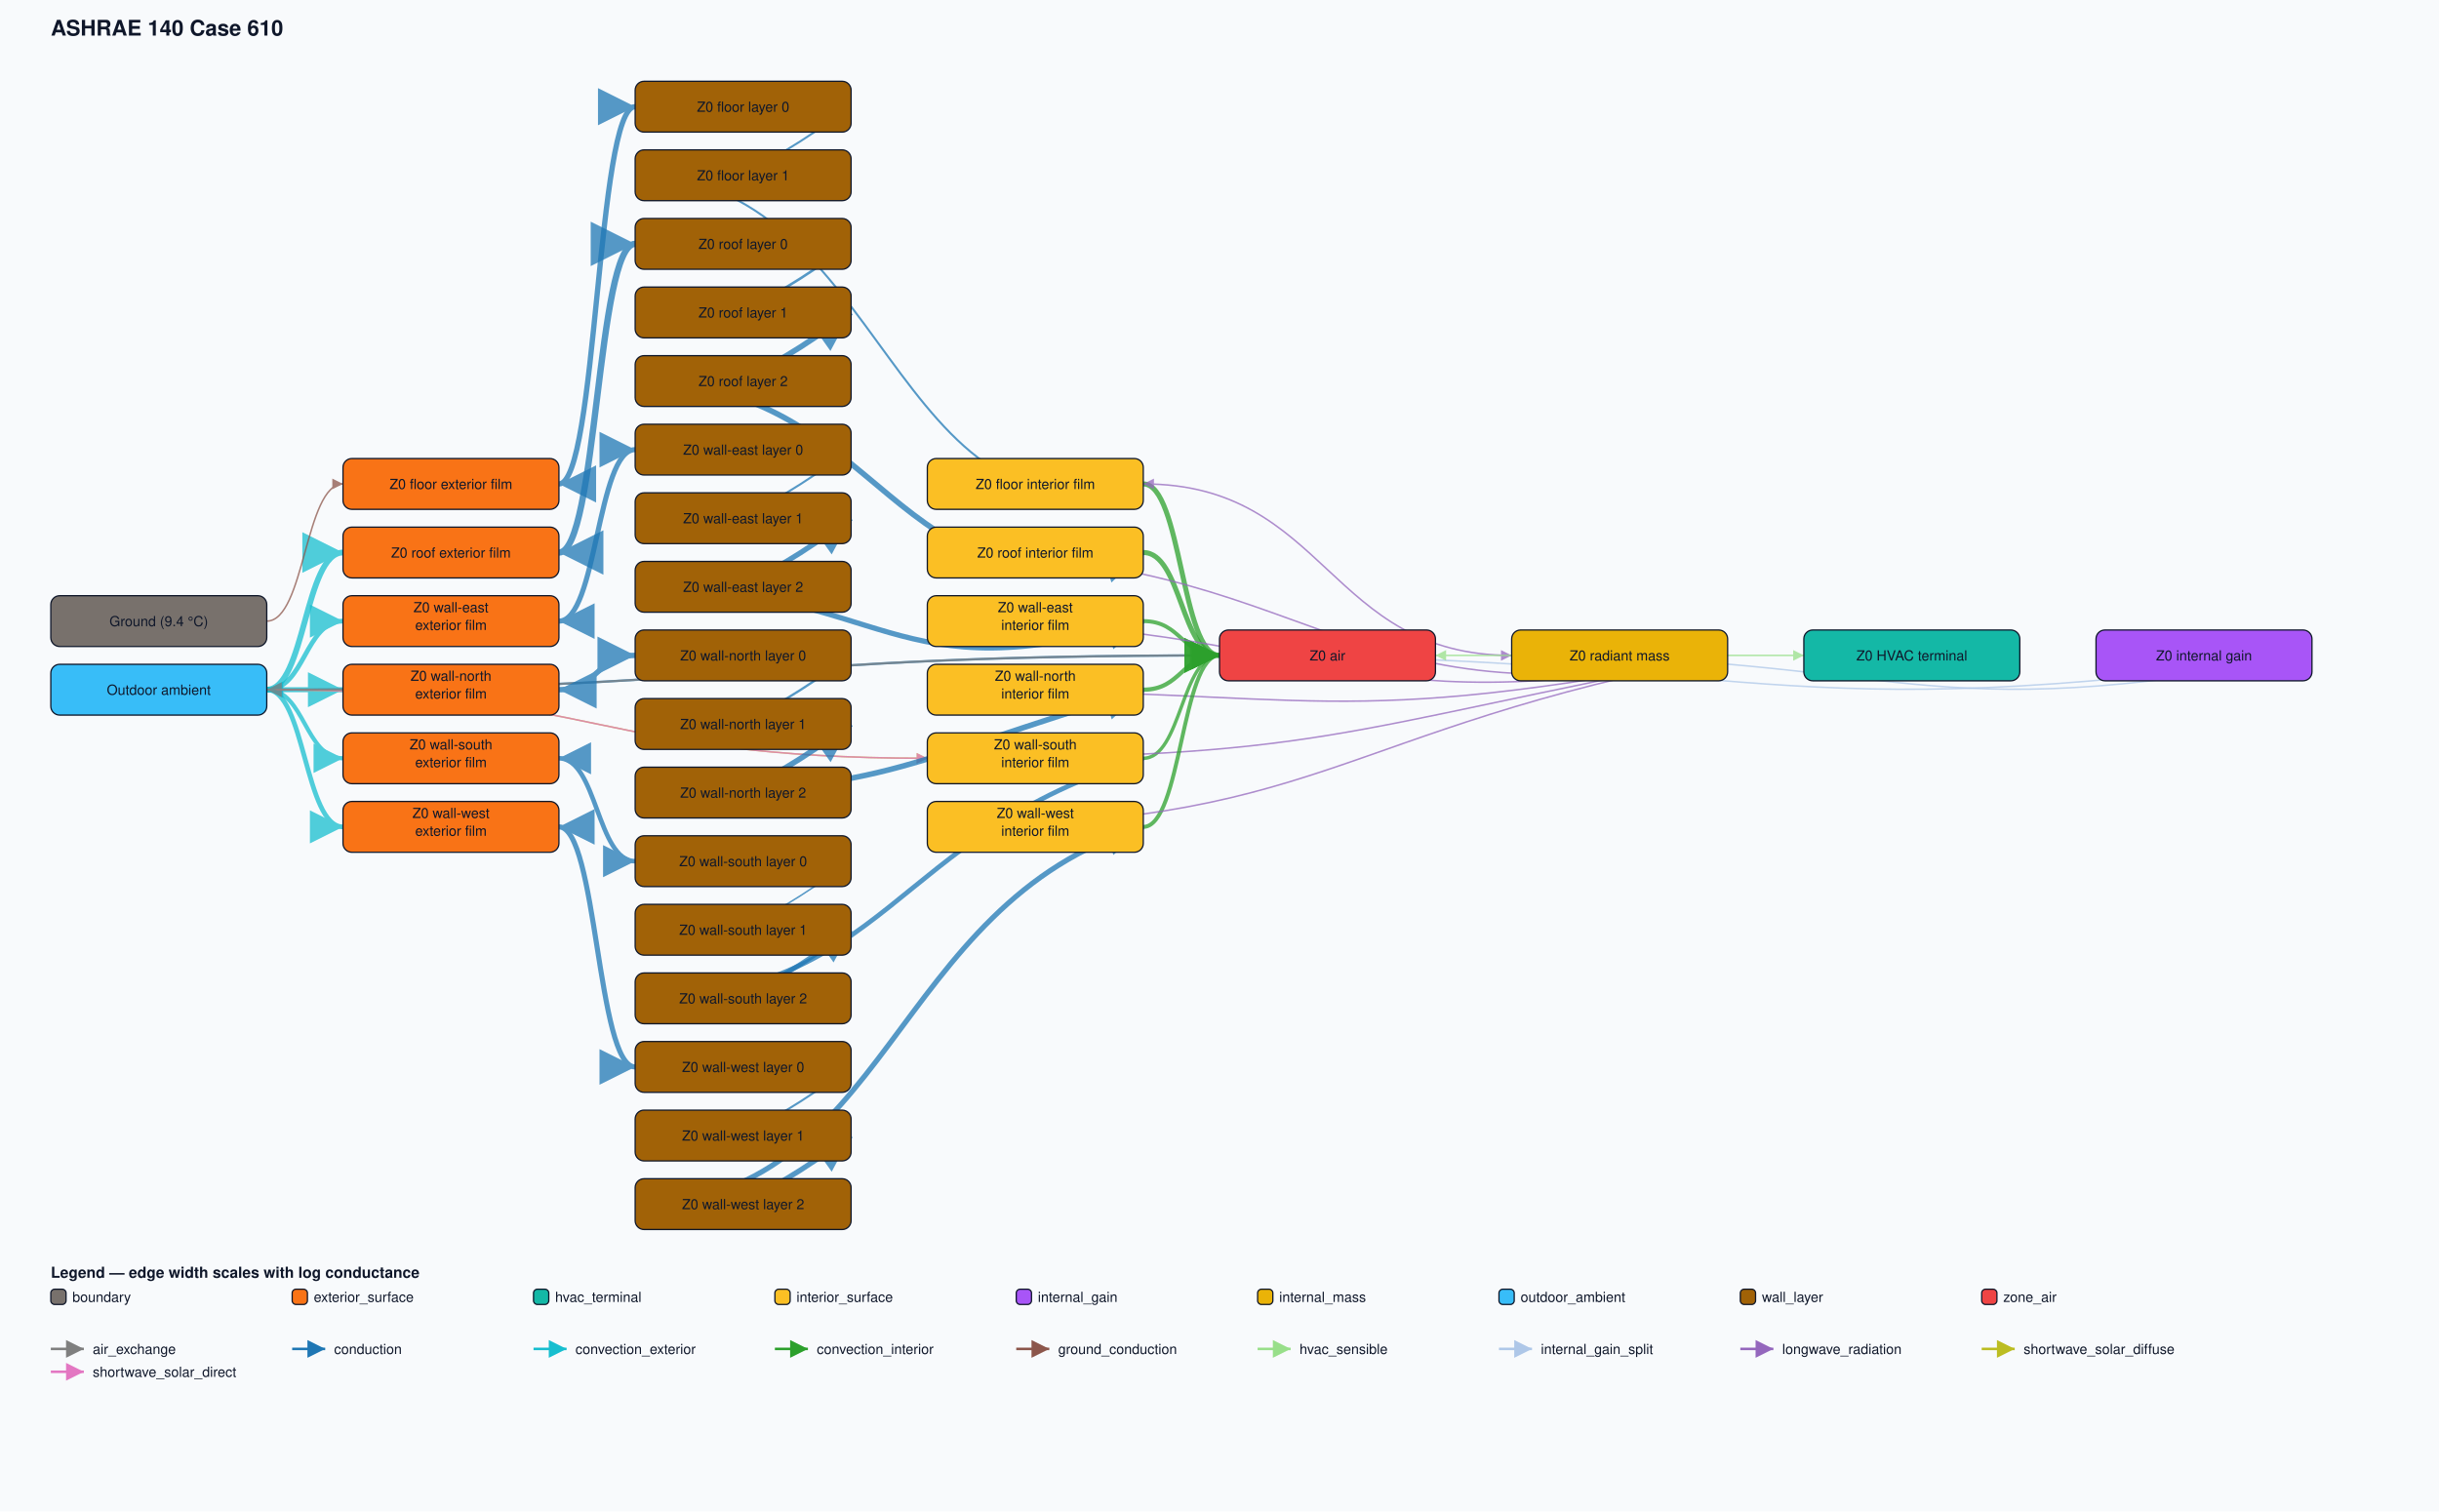
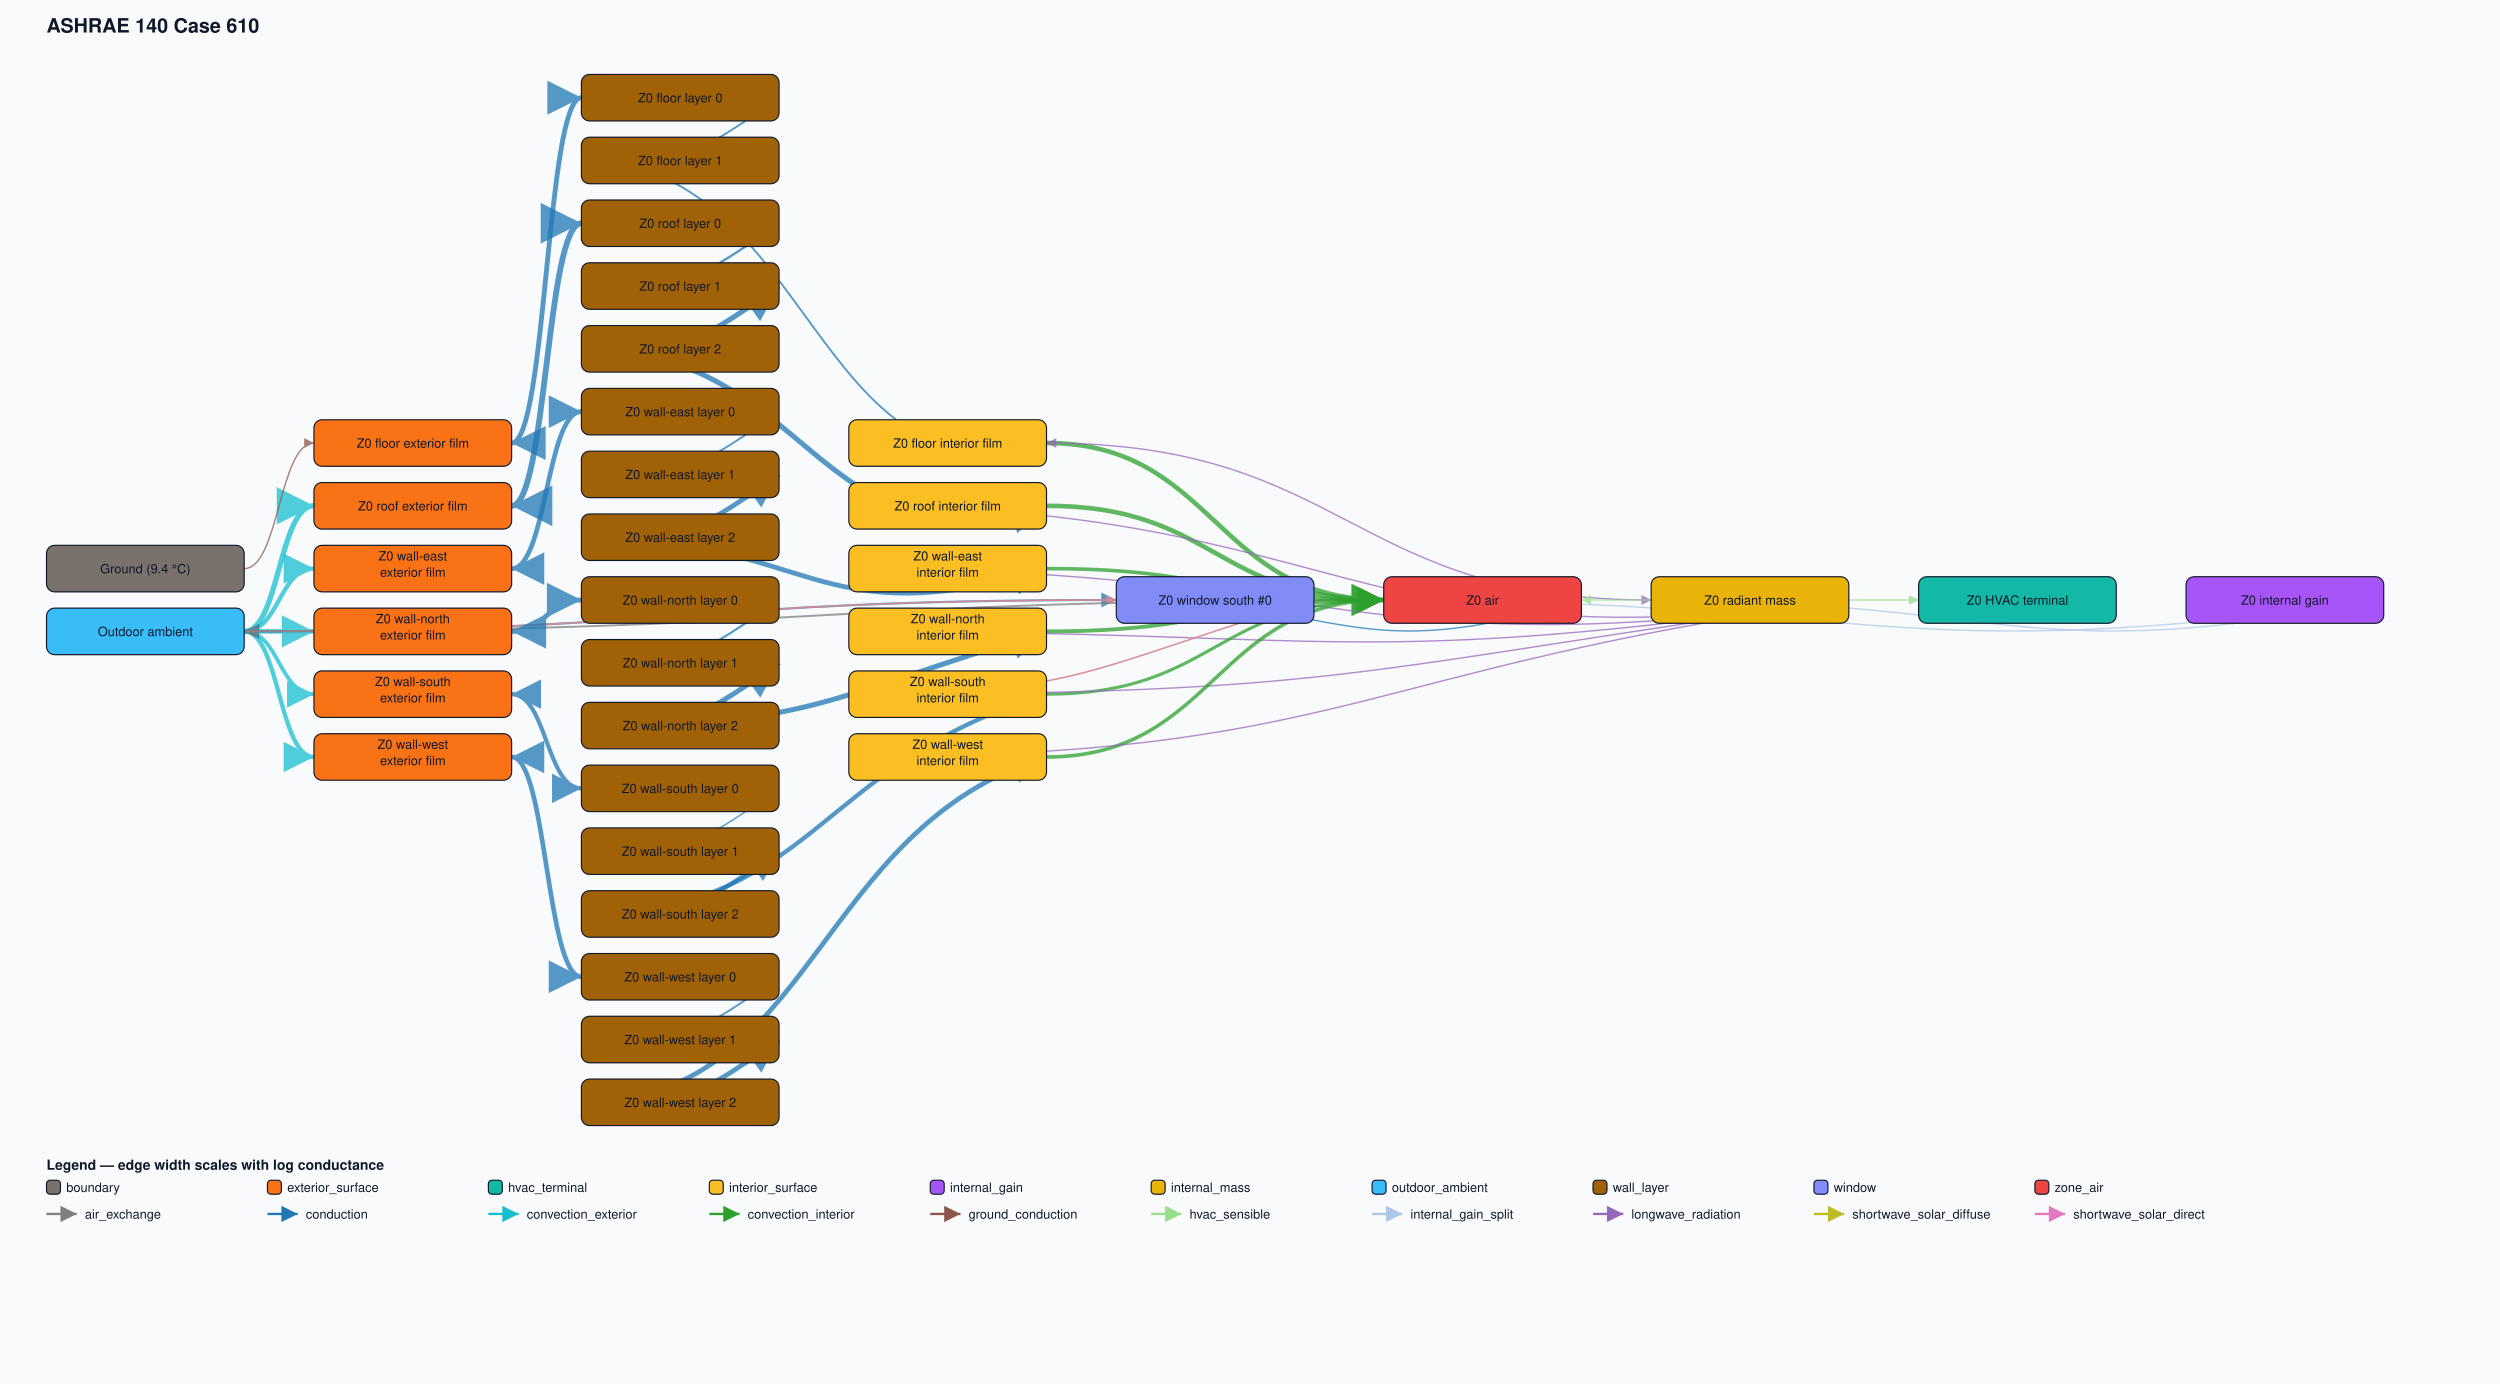
- <svg xmlns="http://www.w3.org/2000/svg" width="1920" height="1190" viewBox="0 0 1920 1190" font-family="Helvetica,Arial,sans-serif" role="img">
-   <rect width="1920" height="1190" fill="#f8fafc" />
+ <svg xmlns="http://www.w3.org/2000/svg" width="2150" height="1190" viewBox="0 0 2150 1190" font-family="Helvetica,Arial,sans-serif" role="img">
+   <rect width="2150" height="1190" fill="#f8fafc" />
  <text x="40" y="28" font-size="17" font-weight="bold" fill="#0f172a">ASHRAE 140 Case 610</text>
  <defs>
    <marker id="arrow0" viewBox="0 0 10 10" refX="10" refY="5" markerWidth="7" markerHeight="7" orient="auto-start-reverse">
      <path d="M 0 0 L 10 5 L 0 10 z" fill="#7f7f7f" />
    </marker>
    <marker id="arrow1" viewBox="0 0 10 10" refX="10" refY="5" markerWidth="7" markerHeight="7" orient="auto-start-reverse">
      <path d="M 0 0 L 10 5 L 0 10 z" fill="#1f77b4" />
    </marker>
    <marker id="arrow2" viewBox="0 0 10 10" refX="10" refY="5" markerWidth="7" markerHeight="7" orient="auto-start-reverse">
      <path d="M 0 0 L 10 5 L 0 10 z" fill="#17becf" />
    </marker>
    <marker id="arrow3" viewBox="0 0 10 10" refX="10" refY="5" markerWidth="7" markerHeight="7" orient="auto-start-reverse">
      <path d="M 0 0 L 10 5 L 0 10 z" fill="#2ca02c" />
    </marker>
    <marker id="arrow4" viewBox="0 0 10 10" refX="10" refY="5" markerWidth="7" markerHeight="7" orient="auto-start-reverse">
      <path d="M 0 0 L 10 5 L 0 10 z" fill="#8c564b" />
    </marker>
    <marker id="arrow5" viewBox="0 0 10 10" refX="10" refY="5" markerWidth="7" markerHeight="7" orient="auto-start-reverse">
      <path d="M 0 0 L 10 5 L 0 10 z" fill="#98df8a" />
    </marker>
    <marker id="arrow6" viewBox="0 0 10 10" refX="10" refY="5" markerWidth="7" markerHeight="7" orient="auto-start-reverse">
      <path d="M 0 0 L 10 5 L 0 10 z" fill="#aec7e8" />
    </marker>
    <marker id="arrow7" viewBox="0 0 10 10" refX="10" refY="5" markerWidth="7" markerHeight="7" orient="auto-start-reverse">
      <path d="M 0 0 L 10 5 L 0 10 z" fill="#9467bd" />
    </marker>
    <marker id="arrow8" viewBox="0 0 10 10" refX="10" refY="5" markerWidth="7" markerHeight="7" orient="auto-start-reverse">
      <path d="M 0 0 L 10 5 L 0 10 z" fill="#bcbd22" />
    </marker>
    <marker id="arrow9" viewBox="0 0 10 10" refX="10" refY="5" markerWidth="7" markerHeight="7" orient="auto-start-reverse">
      <path d="M 0 0 L 10 5 L 0 10 z" fill="#e377c2" />
    </marker>
  </defs>
-   <path d="M 210.0 543.0 C 585.0 543.0, 585.0 516.0, 960.0 516.0" fill="none" stroke="#1f77b4" stroke-width="1.84" opacity="0.75" marker-end="url(#arrow1)" marker-start="url(#arrow1)" />
  <path d="M 210.0 543.0 C 240.0 543.0, 240.0 435.0, 270.0 435.0" fill="none" stroke="#17becf" stroke-width="4.57" opacity="0.75" marker-end="url(#arrow2)" />
  <path d="M 210.0 543.0 C 240.0 543.0, 240.0 489.0, 270.0 489.0" fill="none" stroke="#17becf" stroke-width="3.72" opacity="0.75" marker-end="url(#arrow2)" />
  <path d="M 210.0 543.0 C 240.0 543.0, 240.0 543.0, 270.0 543.0" fill="none" stroke="#17becf" stroke-width="3.94" opacity="0.75" marker-end="url(#arrow2)" />
  <path d="M 210.0 543.0 C 240.0 543.0, 240.0 597.0, 270.0 597.0" fill="none" stroke="#17becf" stroke-width="3.31" opacity="0.75" marker-end="url(#arrow2)" />
-   <path d="M 210.0 543.0 C 470.0 543.0, 470.0 597.0, 730.0 597.0" fill="none" stroke="#bcbd22" stroke-width="1.20" opacity="0.75" marker-end="url(#arrow8)" />
-   <path d="M 210.0 543.0 C 470.0 543.0, 470.0 597.0, 730.0 597.0" fill="none" stroke="#e377c2" stroke-width="1.20" opacity="0.75" marker-end="url(#arrow9)" />
  <path d="M 210.0 543.0 C 240.0 543.0, 240.0 651.0, 270.0 651.0" fill="none" stroke="#17becf" stroke-width="3.72" opacity="0.75" marker-end="url(#arrow2)" />
-   <path d="M 210.0 543.0 C 585.0 543.0, 585.0 516.0, 960.0 516.0" fill="none" stroke="#7f7f7f" stroke-width="1.69" opacity="0.75" marker-end="url(#arrow0)" marker-start="url(#arrow0)" />
+   <path d="M 210.0 543.0 C 585.0 543.0, 585.0 516.0, 960.0 516.0" fill="none" stroke="#1f77b4" stroke-width="1.84" opacity="0.75" marker-end="url(#arrow1)" marker-start="url(#arrow1)" />
+   <path d="M 210.0 543.0 C 585.0 543.0, 585.0 516.0, 960.0 516.0" fill="none" stroke="#bcbd22" stroke-width="1.20" opacity="0.75" marker-end="url(#arrow8)" />
+   <path d="M 210.0 543.0 C 585.0 543.0, 585.0 516.0, 960.0 516.0" fill="none" stroke="#e377c2" stroke-width="1.20" opacity="0.75" marker-end="url(#arrow9)" />
+   <path d="M 210.0 543.0 C 700.0 543.0, 700.0 516.0, 1190.0 516.0" fill="none" stroke="#7f7f7f" stroke-width="1.69" opacity="0.75" marker-end="url(#arrow0)" marker-start="url(#arrow0)" />
  <path d="M 440.0 381.0 C 470.0 381.0, 470.0 84.0, 500.0 84.0" fill="none" stroke="#1f77b4" stroke-width="4.18" opacity="0.75" marker-end="url(#arrow1)" marker-start="url(#arrow1)" />
-   <path d="M 900.0 381.0 C 930.0 381.0, 930.0 516.0, 960.0 516.0" fill="none" stroke="#2ca02c" stroke-width="3.95" opacity="0.75" marker-end="url(#arrow3)" />
-   <path d="M 900.0 381.0 C 1045.0 381.0, 1045.0 516.0, 1190.0 516.0" fill="none" stroke="#9467bd" stroke-width="1.20" opacity="0.75" marker-end="url(#arrow7)" marker-start="url(#arrow7)" />
+   <path d="M 900.0 381.0 C 1045.0 381.0, 1045.0 516.0, 1190.0 516.0" fill="none" stroke="#2ca02c" stroke-width="3.95" opacity="0.75" marker-end="url(#arrow3)" />
+   <path d="M 900.0 381.0 C 1160.0 381.0, 1160.0 516.0, 1420.0 516.0" fill="none" stroke="#9467bd" stroke-width="1.20" opacity="0.75" marker-end="url(#arrow7)" marker-start="url(#arrow7)" />
  <path d="M 670.0 84.0 C 585.0 144.0, 585.0 138.0, 500.0 138.0" fill="none" stroke="#1f77b4" stroke-width="1.60" opacity="0.75" marker-end="url(#arrow1)" marker-start="url(#arrow1)" />
  <path d="M 900.0 381.0 C 700.0 441.0, 700.0 138.0, 500.0 138.0" fill="none" stroke="#1f77b4" stroke-width="1.60" opacity="0.75" marker-end="url(#arrow1)" marker-start="url(#arrow1)" />
-   <path d="M 1820.0 516.0 C 1390.0 576.0, 1390.0 516.0, 960.0 516.0" fill="none" stroke="#aec7e8" stroke-width="1.20" opacity="0.75" marker-end="url(#arrow6)" />
-   <path d="M 1820.0 516.0 C 1505.0 576.0, 1505.0 516.0, 1190.0 516.0" fill="none" stroke="#aec7e8" stroke-width="1.20" opacity="0.75" marker-end="url(#arrow6)" />
-   <path d="M 1130.0 516.0 C 1275.0 516.0, 1275.0 516.0, 1420.0 516.0" fill="none" stroke="#98df8a" stroke-width="1.20" opacity="0.75" marker-end="url(#arrow5)" marker-start="url(#arrow5)" />
+   <path d="M 2050.0 516.0 C 1620.0 576.0, 1620.0 516.0, 1190.0 516.0" fill="none" stroke="#aec7e8" stroke-width="1.20" opacity="0.75" marker-end="url(#arrow6)" />
+   <path d="M 2050.0 516.0 C 1735.0 576.0, 1735.0 516.0, 1420.0 516.0" fill="none" stroke="#aec7e8" stroke-width="1.20" opacity="0.75" marker-end="url(#arrow6)" />
+   <path d="M 1360.0 516.0 C 1505.0 516.0, 1505.0 516.0, 1650.0 516.0" fill="none" stroke="#98df8a" stroke-width="1.20" opacity="0.75" marker-end="url(#arrow5)" marker-start="url(#arrow5)" />
  <path d="M 440.0 435.0 C 470.0 435.0, 470.0 192.0, 500.0 192.0" fill="none" stroke="#1f77b4" stroke-width="5.00" opacity="0.75" marker-end="url(#arrow1)" marker-start="url(#arrow1)" />
-   <path d="M 900.0 435.0 C 930.0 435.0, 930.0 516.0, 960.0 516.0" fill="none" stroke="#2ca02c" stroke-width="3.95" opacity="0.75" marker-end="url(#arrow3)" />
-   <path d="M 1360.0 516.0 C 1045.0 576.0, 1045.0 435.0, 730.0 435.0" fill="none" stroke="#9467bd" stroke-width="1.20" opacity="0.75" marker-end="url(#arrow7)" marker-start="url(#arrow7)" />
+   <path d="M 900.0 435.0 C 1045.0 435.0, 1045.0 516.0, 1190.0 516.0" fill="none" stroke="#2ca02c" stroke-width="3.95" opacity="0.75" marker-end="url(#arrow3)" />
+   <path d="M 1590.0 516.0 C 1160.0 576.0, 1160.0 435.0, 730.0 435.0" fill="none" stroke="#9467bd" stroke-width="1.20" opacity="0.75" marker-end="url(#arrow7)" marker-start="url(#arrow7)" />
  <path d="M 670.0 192.0 C 585.0 252.0, 585.0 246.0, 500.0 246.0" fill="none" stroke="#1f77b4" stroke-width="2.04" opacity="0.75" marker-end="url(#arrow1)" marker-start="url(#arrow1)" />
  <path d="M 670.0 246.0 C 585.0 306.0, 585.0 300.0, 500.0 300.0" fill="none" stroke="#1f77b4" stroke-width="4.40" opacity="0.75" marker-end="url(#arrow1)" marker-start="url(#arrow1)" />
  <path d="M 900.0 435.0 C 700.0 495.0, 700.0 300.0, 500.0 300.0" fill="none" stroke="#1f77b4" stroke-width="4.40" opacity="0.75" marker-end="url(#arrow1)" marker-start="url(#arrow1)" />
  <path d="M 440.0 489.0 C 470.0 489.0, 470.0 354.0, 500.0 354.0" fill="none" stroke="#1f77b4" stroke-width="4.01" opacity="0.75" marker-end="url(#arrow1)" marker-start="url(#arrow1)" />
-   <path d="M 900.0 489.0 C 930.0 489.0, 930.0 516.0, 960.0 516.0" fill="none" stroke="#2ca02c" stroke-width="3.10" opacity="0.75" marker-end="url(#arrow3)" />
-   <path d="M 1360.0 516.0 C 1045.0 576.0, 1045.0 489.0, 730.0 489.0" fill="none" stroke="#9467bd" stroke-width="1.20" opacity="0.75" marker-end="url(#arrow7)" marker-start="url(#arrow7)" />
+   <path d="M 900.0 489.0 C 1045.0 489.0, 1045.0 516.0, 1190.0 516.0" fill="none" stroke="#2ca02c" stroke-width="3.10" opacity="0.75" marker-end="url(#arrow3)" />
+   <path d="M 1590.0 516.0 C 1160.0 576.0, 1160.0 489.0, 730.0 489.0" fill="none" stroke="#9467bd" stroke-width="1.20" opacity="0.75" marker-end="url(#arrow7)" marker-start="url(#arrow7)" />
  <path d="M 670.0 354.0 C 585.0 414.0, 585.0 408.0, 500.0 408.0" fill="none" stroke="#1f77b4" stroke-width="1.61" opacity="0.75" marker-end="url(#arrow1)" marker-start="url(#arrow1)" />
  <path d="M 670.0 408.0 C 585.0 468.0, 585.0 462.0, 500.0 462.0" fill="none" stroke="#1f77b4" stroke-width="4.13" opacity="0.75" marker-end="url(#arrow1)" marker-start="url(#arrow1)" />
  <path d="M 900.0 489.0 C 700.0 549.0, 700.0 462.0, 500.0 462.0" fill="none" stroke="#1f77b4" stroke-width="4.13" opacity="0.75" marker-end="url(#arrow1)" marker-start="url(#arrow1)" />
  <path d="M 440.0 543.0 C 470.0 543.0, 470.0 516.0, 500.0 516.0" fill="none" stroke="#1f77b4" stroke-width="4.24" opacity="0.75" marker-end="url(#arrow1)" marker-start="url(#arrow1)" />
-   <path d="M 900.0 543.0 C 930.0 543.0, 930.0 516.0, 960.0 516.0" fill="none" stroke="#2ca02c" stroke-width="3.33" opacity="0.75" marker-end="url(#arrow3)" />
-   <path d="M 1360.0 516.0 C 1045.0 576.0, 1045.0 543.0, 730.0 543.0" fill="none" stroke="#9467bd" stroke-width="1.20" opacity="0.75" marker-end="url(#arrow7)" marker-start="url(#arrow7)" />
+   <path d="M 900.0 543.0 C 1045.0 543.0, 1045.0 516.0, 1190.0 516.0" fill="none" stroke="#2ca02c" stroke-width="3.33" opacity="0.75" marker-end="url(#arrow3)" />
+   <path d="M 1590.0 516.0 C 1160.0 576.0, 1160.0 543.0, 730.0 543.0" fill="none" stroke="#9467bd" stroke-width="1.20" opacity="0.75" marker-end="url(#arrow7)" marker-start="url(#arrow7)" />
  <path d="M 670.0 516.0 C 585.0 576.0, 585.0 570.0, 500.0 570.0" fill="none" stroke="#1f77b4" stroke-width="1.83" opacity="0.75" marker-end="url(#arrow1)" marker-start="url(#arrow1)" />
  <path d="M 670.0 570.0 C 585.0 630.0, 585.0 624.0, 500.0 624.0" fill="none" stroke="#1f77b4" stroke-width="4.36" opacity="0.75" marker-end="url(#arrow1)" marker-start="url(#arrow1)" />
  <path d="M 900.0 543.0 C 700.0 603.0, 700.0 624.0, 500.0 624.0" fill="none" stroke="#1f77b4" stroke-width="4.36" opacity="0.75" marker-end="url(#arrow1)" marker-start="url(#arrow1)" />
  <path d="M 440.0 597.0 C 470.0 597.0, 470.0 678.0, 500.0 678.0" fill="none" stroke="#1f77b4" stroke-width="3.61" opacity="0.75" marker-end="url(#arrow1)" marker-start="url(#arrow1)" />
-   <path d="M 900.0 597.0 C 930.0 597.0, 930.0 516.0, 960.0 516.0" fill="none" stroke="#2ca02c" stroke-width="2.70" opacity="0.75" marker-end="url(#arrow3)" />
-   <path d="M 1360.0 516.0 C 1045.0 576.0, 1045.0 597.0, 730.0 597.0" fill="none" stroke="#9467bd" stroke-width="1.20" opacity="0.75" marker-end="url(#arrow7)" marker-start="url(#arrow7)" />
+   <path d="M 900.0 597.0 C 1045.0 597.0, 1045.0 516.0, 1190.0 516.0" fill="none" stroke="#2ca02c" stroke-width="2.70" opacity="0.75" marker-end="url(#arrow3)" />
+   <path d="M 1590.0 516.0 C 1160.0 576.0, 1160.0 597.0, 730.0 597.0" fill="none" stroke="#9467bd" stroke-width="1.20" opacity="0.75" marker-end="url(#arrow7)" marker-start="url(#arrow7)" />
  <path d="M 670.0 678.0 C 585.0 738.0, 585.0 732.0, 500.0 732.0" fill="none" stroke="#1f77b4" stroke-width="1.20" opacity="0.75" marker-end="url(#arrow1)" marker-start="url(#arrow1)" />
  <path d="M 670.0 732.0 C 585.0 792.0, 585.0 786.0, 500.0 786.0" fill="none" stroke="#1f77b4" stroke-width="3.73" opacity="0.75" marker-end="url(#arrow1)" marker-start="url(#arrow1)" />
  <path d="M 900.0 597.0 C 700.0 657.0, 700.0 786.0, 500.0 786.0" fill="none" stroke="#1f77b4" stroke-width="3.73" opacity="0.75" marker-end="url(#arrow1)" marker-start="url(#arrow1)" />
  <path d="M 440.0 651.0 C 470.0 651.0, 470.0 840.0, 500.0 840.0" fill="none" stroke="#1f77b4" stroke-width="4.01" opacity="0.75" marker-end="url(#arrow1)" marker-start="url(#arrow1)" />
-   <path d="M 900.0 651.0 C 930.0 651.0, 930.0 516.0, 960.0 516.0" fill="none" stroke="#2ca02c" stroke-width="3.10" opacity="0.75" marker-end="url(#arrow3)" />
-   <path d="M 1360.0 516.0 C 1045.0 576.0, 1045.0 651.0, 730.0 651.0" fill="none" stroke="#9467bd" stroke-width="1.20" opacity="0.75" marker-end="url(#arrow7)" marker-start="url(#arrow7)" />
+   <path d="M 900.0 651.0 C 1045.0 651.0, 1045.0 516.0, 1190.0 516.0" fill="none" stroke="#2ca02c" stroke-width="3.10" opacity="0.75" marker-end="url(#arrow3)" />
+   <path d="M 1590.0 516.0 C 1160.0 576.0, 1160.0 651.0, 730.0 651.0" fill="none" stroke="#9467bd" stroke-width="1.20" opacity="0.75" marker-end="url(#arrow7)" marker-start="url(#arrow7)" />
  <path d="M 670.0 840.0 C 585.0 900.0, 585.0 894.0, 500.0 894.0" fill="none" stroke="#1f77b4" stroke-width="1.61" opacity="0.75" marker-end="url(#arrow1)" marker-start="url(#arrow1)" />
  <path d="M 670.0 894.0 C 585.0 954.0, 585.0 948.0, 500.0 948.0" fill="none" stroke="#1f77b4" stroke-width="4.13" opacity="0.75" marker-end="url(#arrow1)" marker-start="url(#arrow1)" />
  <path d="M 900.0 651.0 C 700.0 711.0, 700.0 948.0, 500.0 948.0" fill="none" stroke="#1f77b4" stroke-width="4.13" opacity="0.75" marker-end="url(#arrow1)" marker-start="url(#arrow1)" />
+   <path d="M 1360.0 516.0 C 1160.0 576.0, 1160.0 516.0, 960.0 516.0" fill="none" stroke="#1f77b4" stroke-width="1.20" opacity="0.75" marker-end="url(#arrow1)" marker-start="url(#arrow1)" />
+   <path d="M 1130.0 516.0 C 930.0 576.0, 930.0 597.0, 730.0 597.0" fill="none" stroke="#bcbd22" stroke-width="1.20" opacity="0.75" marker-end="url(#arrow8)" />
+   <path d="M 1130.0 516.0 C 930.0 576.0, 930.0 597.0, 730.0 597.0" fill="none" stroke="#e377c2" stroke-width="1.20" opacity="0.75" marker-end="url(#arrow9)" />
  <path d="M 210.0 489.0 C 240.0 489.0, 240.0 381.0, 270.0 381.0" fill="none" stroke="#8c564b" stroke-width="1.20" opacity="0.75" marker-end="url(#arrow4)" />
  <g>
    <rect x="40.0" y="469.0" width="170" height="40" rx="7" fill="#78716c" stroke="#0f172a" stroke-width="1" />
    <text x="125.0" y="493.0" font-size="11" text-anchor="middle" fill="#0f172a">Ground (9.4 °C)</text>
  </g>
  <g>
    <rect x="40.0" y="523.0" width="170" height="40" rx="7" fill="#38bdf8" stroke="#0f172a" stroke-width="1" />
    <text x="125.0" y="547.0" font-size="11" text-anchor="middle" fill="#0f172a">Outdoor ambient</text>
  </g>
  <g>
-     <rect x="960.0" y="496.0" width="170" height="40" rx="7" fill="#ef4444" stroke="#0f172a" stroke-width="1" />
-     <text x="1045.0" y="520.0" font-size="11" text-anchor="middle" fill="#0f172a">Z0 air</text>
+     <rect x="1190.0" y="496.0" width="170" height="40" rx="7" fill="#ef4444" stroke="#0f172a" stroke-width="1" />
+     <text x="1275.0" y="520.0" font-size="11" text-anchor="middle" fill="#0f172a">Z0 air</text>
  </g>
  <g>
    <rect x="270.0" y="361.0" width="170" height="40" rx="7" fill="#f97316" stroke="#0f172a" stroke-width="1" />
    <text x="355.0" y="385.0" font-size="11" text-anchor="middle" fill="#0f172a">Z0 floor exterior film</text>
  </g>
  <g>
    <rect x="730.0" y="361.0" width="170" height="40" rx="7" fill="#fbbf24" stroke="#0f172a" stroke-width="1" />
    <text x="815.0" y="385.0" font-size="11" text-anchor="middle" fill="#0f172a">Z0 floor interior film</text>
  </g>
  <g>
    <rect x="500.0" y="64.0" width="170" height="40" rx="7" fill="#a16207" stroke="#0f172a" stroke-width="1" />
    <text x="585.0" y="88.0" font-size="11" text-anchor="middle" fill="#0f172a">Z0 floor layer 0</text>
  </g>
  <g>
    <rect x="500.0" y="118.0" width="170" height="40" rx="7" fill="#a16207" stroke="#0f172a" stroke-width="1" />
    <text x="585.0" y="142.0" font-size="11" text-anchor="middle" fill="#0f172a">Z0 floor layer 1</text>
  </g>
  <g>
-     <rect x="1650.0" y="496.0" width="170" height="40" rx="7" fill="#a855f7" stroke="#0f172a" stroke-width="1" />
-     <text x="1735.0" y="520.0" font-size="11" text-anchor="middle" fill="#0f172a">Z0 internal gain</text>
-   </g>
-   <g>
-     <rect x="1420.0" y="496.0" width="170" height="40" rx="7" fill="#14b8a6" stroke="#0f172a" stroke-width="1" />
-     <text x="1505.0" y="520.0" font-size="11" text-anchor="middle" fill="#0f172a">Z0 HVAC terminal</text>
-   </g>
-   <g>
-     <rect x="1190.0" y="496.0" width="170" height="40" rx="7" fill="#eab308" stroke="#0f172a" stroke-width="1" />
-     <text x="1275.0" y="520.0" font-size="11" text-anchor="middle" fill="#0f172a">Z0 radiant mass</text>
+     <rect x="1880.0" y="496.0" width="170" height="40" rx="7" fill="#a855f7" stroke="#0f172a" stroke-width="1" />
+     <text x="1965.0" y="520.0" font-size="11" text-anchor="middle" fill="#0f172a">Z0 internal gain</text>
+   </g>
+   <g>
+     <rect x="1650.0" y="496.0" width="170" height="40" rx="7" fill="#14b8a6" stroke="#0f172a" stroke-width="1" />
+     <text x="1735.0" y="520.0" font-size="11" text-anchor="middle" fill="#0f172a">Z0 HVAC terminal</text>
+   </g>
+   <g>
+     <rect x="1420.0" y="496.0" width="170" height="40" rx="7" fill="#eab308" stroke="#0f172a" stroke-width="1" />
+     <text x="1505.0" y="520.0" font-size="11" text-anchor="middle" fill="#0f172a">Z0 radiant mass</text>
  </g>
  <g>
    <rect x="270.0" y="415.0" width="170" height="40" rx="7" fill="#f97316" stroke="#0f172a" stroke-width="1" />
    <text x="355.0" y="439.0" font-size="11" text-anchor="middle" fill="#0f172a">Z0 roof exterior film</text>
  </g>
  <g>
    <rect x="730.0" y="415.0" width="170" height="40" rx="7" fill="#fbbf24" stroke="#0f172a" stroke-width="1" />
    <text x="815.0" y="439.0" font-size="11" text-anchor="middle" fill="#0f172a">Z0 roof interior film</text>
  </g>
  <g>
    <rect x="500.0" y="172.0" width="170" height="40" rx="7" fill="#a16207" stroke="#0f172a" stroke-width="1" />
    <text x="585.0" y="196.0" font-size="11" text-anchor="middle" fill="#0f172a">Z0 roof layer 0</text>
  </g>
  <g>
    <rect x="500.0" y="226.0" width="170" height="40" rx="7" fill="#a16207" stroke="#0f172a" stroke-width="1" />
    <text x="585.0" y="250.0" font-size="11" text-anchor="middle" fill="#0f172a">Z0 roof layer 1</text>
  </g>
  <g>
    <rect x="500.0" y="280.0" width="170" height="40" rx="7" fill="#a16207" stroke="#0f172a" stroke-width="1" />
    <text x="585.0" y="304.0" font-size="11" text-anchor="middle" fill="#0f172a">Z0 roof layer 2</text>
  </g>
  <g>
    <rect x="270.0" y="469.0" width="170" height="40" rx="7" fill="#f97316" stroke="#0f172a" stroke-width="1" />
    <text x="355.0" y="482.0" font-size="11" text-anchor="middle" fill="#0f172a">Z0 wall-east</text>
    <text x="355.0" y="496.0" font-size="11" text-anchor="middle" fill="#0f172a">exterior film</text>
  </g>
  <g>
    <rect x="730.0" y="469.0" width="170" height="40" rx="7" fill="#fbbf24" stroke="#0f172a" stroke-width="1" />
    <text x="815.0" y="482.0" font-size="11" text-anchor="middle" fill="#0f172a">Z0 wall-east</text>
    <text x="815.0" y="496.0" font-size="11" text-anchor="middle" fill="#0f172a">interior film</text>
  </g>
  <g>
    <rect x="500.0" y="334.0" width="170" height="40" rx="7" fill="#a16207" stroke="#0f172a" stroke-width="1" />
    <text x="585.0" y="358.0" font-size="11" text-anchor="middle" fill="#0f172a">Z0 wall-east layer 0</text>
  </g>
  <g>
    <rect x="500.0" y="388.0" width="170" height="40" rx="7" fill="#a16207" stroke="#0f172a" stroke-width="1" />
    <text x="585.0" y="412.0" font-size="11" text-anchor="middle" fill="#0f172a">Z0 wall-east layer 1</text>
  </g>
  <g>
    <rect x="500.0" y="442.0" width="170" height="40" rx="7" fill="#a16207" stroke="#0f172a" stroke-width="1" />
    <text x="585.0" y="466.0" font-size="11" text-anchor="middle" fill="#0f172a">Z0 wall-east layer 2</text>
  </g>
  <g>
    <rect x="270.0" y="523.0" width="170" height="40" rx="7" fill="#f97316" stroke="#0f172a" stroke-width="1" />
    <text x="355.0" y="536.0" font-size="11" text-anchor="middle" fill="#0f172a">Z0 wall-north</text>
    <text x="355.0" y="550.0" font-size="11" text-anchor="middle" fill="#0f172a">exterior film</text>
  </g>
  <g>
    <rect x="730.0" y="523.0" width="170" height="40" rx="7" fill="#fbbf24" stroke="#0f172a" stroke-width="1" />
    <text x="815.0" y="536.0" font-size="11" text-anchor="middle" fill="#0f172a">Z0 wall-north</text>
    <text x="815.0" y="550.0" font-size="11" text-anchor="middle" fill="#0f172a">interior film</text>
  </g>
  <g>
    <rect x="500.0" y="496.0" width="170" height="40" rx="7" fill="#a16207" stroke="#0f172a" stroke-width="1" />
    <text x="585.0" y="520.0" font-size="11" text-anchor="middle" fill="#0f172a">Z0 wall-north layer 0</text>
  </g>
  <g>
    <rect x="500.0" y="550.0" width="170" height="40" rx="7" fill="#a16207" stroke="#0f172a" stroke-width="1" />
    <text x="585.0" y="574.0" font-size="11" text-anchor="middle" fill="#0f172a">Z0 wall-north layer 1</text>
  </g>
  <g>
    <rect x="500.0" y="604.0" width="170" height="40" rx="7" fill="#a16207" stroke="#0f172a" stroke-width="1" />
    <text x="585.0" y="628.0" font-size="11" text-anchor="middle" fill="#0f172a">Z0 wall-north layer 2</text>
  </g>
  <g>
    <rect x="270.0" y="577.0" width="170" height="40" rx="7" fill="#f97316" stroke="#0f172a" stroke-width="1" />
    <text x="355.0" y="590.0" font-size="11" text-anchor="middle" fill="#0f172a">Z0 wall-south</text>
    <text x="355.0" y="604.0" font-size="11" text-anchor="middle" fill="#0f172a">exterior film</text>
  </g>
  <g>
    <rect x="730.0" y="577.0" width="170" height="40" rx="7" fill="#fbbf24" stroke="#0f172a" stroke-width="1" />
    <text x="815.0" y="590.0" font-size="11" text-anchor="middle" fill="#0f172a">Z0 wall-south</text>
    <text x="815.0" y="604.0" font-size="11" text-anchor="middle" fill="#0f172a">interior film</text>
  </g>
  <g>
    <rect x="500.0" y="658.0" width="170" height="40" rx="7" fill="#a16207" stroke="#0f172a" stroke-width="1" />
    <text x="585.0" y="682.0" font-size="11" text-anchor="middle" fill="#0f172a">Z0 wall-south layer 0</text>
  </g>
  <g>
    <rect x="500.0" y="712.0" width="170" height="40" rx="7" fill="#a16207" stroke="#0f172a" stroke-width="1" />
    <text x="585.0" y="736.0" font-size="11" text-anchor="middle" fill="#0f172a">Z0 wall-south layer 1</text>
  </g>
  <g>
    <rect x="500.0" y="766.0" width="170" height="40" rx="7" fill="#a16207" stroke="#0f172a" stroke-width="1" />
    <text x="585.0" y="790.0" font-size="11" text-anchor="middle" fill="#0f172a">Z0 wall-south layer 2</text>
  </g>
  <g>
    <rect x="270.0" y="631.0" width="170" height="40" rx="7" fill="#f97316" stroke="#0f172a" stroke-width="1" />
    <text x="355.0" y="644.0" font-size="11" text-anchor="middle" fill="#0f172a">Z0 wall-west</text>
    <text x="355.0" y="658.0" font-size="11" text-anchor="middle" fill="#0f172a">exterior film</text>
  </g>
  <g>
    <rect x="730.0" y="631.0" width="170" height="40" rx="7" fill="#fbbf24" stroke="#0f172a" stroke-width="1" />
    <text x="815.0" y="644.0" font-size="11" text-anchor="middle" fill="#0f172a">Z0 wall-west</text>
    <text x="815.0" y="658.0" font-size="11" text-anchor="middle" fill="#0f172a">interior film</text>
  </g>
  <g>
    <rect x="500.0" y="820.0" width="170" height="40" rx="7" fill="#a16207" stroke="#0f172a" stroke-width="1" />
    <text x="585.0" y="844.0" font-size="11" text-anchor="middle" fill="#0f172a">Z0 wall-west layer 0</text>
  </g>
  <g>
    <rect x="500.0" y="874.0" width="170" height="40" rx="7" fill="#a16207" stroke="#0f172a" stroke-width="1" />
    <text x="585.0" y="898.0" font-size="11" text-anchor="middle" fill="#0f172a">Z0 wall-west layer 1</text>
  </g>
  <g>
    <rect x="500.0" y="928.0" width="170" height="40" rx="7" fill="#a16207" stroke="#0f172a" stroke-width="1" />
    <text x="585.0" y="952.0" font-size="11" text-anchor="middle" fill="#0f172a">Z0 wall-west layer 2</text>
+   </g>
+   <g>
+     <rect x="960.0" y="496.0" width="170" height="40" rx="7" fill="#818cf8" stroke="#0f172a" stroke-width="1" />
+     <text x="1045.0" y="520.0" font-size="11" text-anchor="middle" fill="#0f172a">Z0 window south #0</text>
  </g>
  <text x="40" y="1006" font-size="12" font-weight="bold" fill="#0f172a">Legend — edge width scales with log conductance</text>
  <rect x="40" y="1015" width="12" height="12" rx="3" fill="#78716c" stroke="#0f172a" />
  <text x="57" y="1025" font-size="11" fill="#0f172a">boundary</text>
  <rect x="230" y="1015" width="12" height="12" rx="3" fill="#f97316" stroke="#0f172a" />
  <text x="247" y="1025" font-size="11" fill="#0f172a">exterior_surface</text>
  <rect x="420" y="1015" width="12" height="12" rx="3" fill="#14b8a6" stroke="#0f172a" />
  <text x="437" y="1025" font-size="11" fill="#0f172a">hvac_terminal</text>
  <rect x="610" y="1015" width="12" height="12" rx="3" fill="#fbbf24" stroke="#0f172a" />
  <text x="627" y="1025" font-size="11" fill="#0f172a">interior_surface</text>
  <rect x="800" y="1015" width="12" height="12" rx="3" fill="#a855f7" stroke="#0f172a" />
  <text x="817" y="1025" font-size="11" fill="#0f172a">internal_gain</text>
  <rect x="990" y="1015" width="12" height="12" rx="3" fill="#eab308" stroke="#0f172a" />
  <text x="1007" y="1025" font-size="11" fill="#0f172a">internal_mass</text>
  <rect x="1180" y="1015" width="12" height="12" rx="3" fill="#38bdf8" stroke="#0f172a" />
  <text x="1197" y="1025" font-size="11" fill="#0f172a">outdoor_ambient</text>
  <rect x="1370" y="1015" width="12" height="12" rx="3" fill="#a16207" stroke="#0f172a" />
  <text x="1387" y="1025" font-size="11" fill="#0f172a">wall_layer</text>
-   <rect x="1560" y="1015" width="12" height="12" rx="3" fill="#ef4444" stroke="#0f172a" />
-   <text x="1577" y="1025" font-size="11" fill="#0f172a">zone_air</text>
-   <path d="M 40 1062 L 66 1062" stroke="#7f7f7f" stroke-width="2" marker-end="url(#arrow0)" />
-   <text x="73" y="1066" font-size="11" fill="#0f172a">air_exchange</text>
-   <path d="M 230 1062 L 256 1062" stroke="#1f77b4" stroke-width="2" marker-end="url(#arrow1)" />
-   <text x="263" y="1066" font-size="11" fill="#0f172a">conduction</text>
-   <path d="M 420 1062 L 446 1062" stroke="#17becf" stroke-width="2" marker-end="url(#arrow2)" />
-   <text x="453" y="1066" font-size="11" fill="#0f172a">convection_exterior</text>
-   <path d="M 610 1062 L 636 1062" stroke="#2ca02c" stroke-width="2" marker-end="url(#arrow3)" />
-   <text x="643" y="1066" font-size="11" fill="#0f172a">convection_interior</text>
-   <path d="M 800 1062 L 826 1062" stroke="#8c564b" stroke-width="2" marker-end="url(#arrow4)" />
-   <text x="833" y="1066" font-size="11" fill="#0f172a">ground_conduction</text>
-   <path d="M 990 1062 L 1016 1062" stroke="#98df8a" stroke-width="2" marker-end="url(#arrow5)" />
-   <text x="1023" y="1066" font-size="11" fill="#0f172a">hvac_sensible</text>
-   <path d="M 1180 1062 L 1206 1062" stroke="#aec7e8" stroke-width="2" marker-end="url(#arrow6)" />
-   <text x="1213" y="1066" font-size="11" fill="#0f172a">internal_gain_split</text>
-   <path d="M 1370 1062 L 1396 1062" stroke="#9467bd" stroke-width="2" marker-end="url(#arrow7)" />
-   <text x="1403" y="1066" font-size="11" fill="#0f172a">longwave_radiation</text>
-   <path d="M 1560 1062 L 1586 1062" stroke="#bcbd22" stroke-width="2" marker-end="url(#arrow8)" />
-   <text x="1593" y="1066" font-size="11" fill="#0f172a">shortwave_solar_diffuse</text>
-   <path d="M 40 1080 L 66 1080" stroke="#e377c2" stroke-width="2" marker-end="url(#arrow9)" />
-   <text x="73" y="1084" font-size="11" fill="#0f172a">shortwave_solar_direct</text>
+   <rect x="1560" y="1015" width="12" height="12" rx="3" fill="#818cf8" stroke="#0f172a" />
+   <text x="1577" y="1025" font-size="11" fill="#0f172a">window</text>
+   <rect x="1750" y="1015" width="12" height="12" rx="3" fill="#ef4444" stroke="#0f172a" />
+   <text x="1767" y="1025" font-size="11" fill="#0f172a">zone_air</text>
+   <path d="M 40 1044 L 66 1044" stroke="#7f7f7f" stroke-width="2" marker-end="url(#arrow0)" />
+   <text x="73" y="1048" font-size="11" fill="#0f172a">air_exchange</text>
+   <path d="M 230 1044 L 256 1044" stroke="#1f77b4" stroke-width="2" marker-end="url(#arrow1)" />
+   <text x="263" y="1048" font-size="11" fill="#0f172a">conduction</text>
+   <path d="M 420 1044 L 446 1044" stroke="#17becf" stroke-width="2" marker-end="url(#arrow2)" />
+   <text x="453" y="1048" font-size="11" fill="#0f172a">convection_exterior</text>
+   <path d="M 610 1044 L 636 1044" stroke="#2ca02c" stroke-width="2" marker-end="url(#arrow3)" />
+   <text x="643" y="1048" font-size="11" fill="#0f172a">convection_interior</text>
+   <path d="M 800 1044 L 826 1044" stroke="#8c564b" stroke-width="2" marker-end="url(#arrow4)" />
+   <text x="833" y="1048" font-size="11" fill="#0f172a">ground_conduction</text>
+   <path d="M 990 1044 L 1016 1044" stroke="#98df8a" stroke-width="2" marker-end="url(#arrow5)" />
+   <text x="1023" y="1048" font-size="11" fill="#0f172a">hvac_sensible</text>
+   <path d="M 1180 1044 L 1206 1044" stroke="#aec7e8" stroke-width="2" marker-end="url(#arrow6)" />
+   <text x="1213" y="1048" font-size="11" fill="#0f172a">internal_gain_split</text>
+   <path d="M 1370 1044 L 1396 1044" stroke="#9467bd" stroke-width="2" marker-end="url(#arrow7)" />
+   <text x="1403" y="1048" font-size="11" fill="#0f172a">longwave_radiation</text>
+   <path d="M 1560 1044 L 1586 1044" stroke="#bcbd22" stroke-width="2" marker-end="url(#arrow8)" />
+   <text x="1593" y="1048" font-size="11" fill="#0f172a">shortwave_solar_diffuse</text>
+   <path d="M 1750 1044 L 1776 1044" stroke="#e377c2" stroke-width="2" marker-end="url(#arrow9)" />
+   <text x="1783" y="1048" font-size="11" fill="#0f172a">shortwave_solar_direct</text>
</svg>
